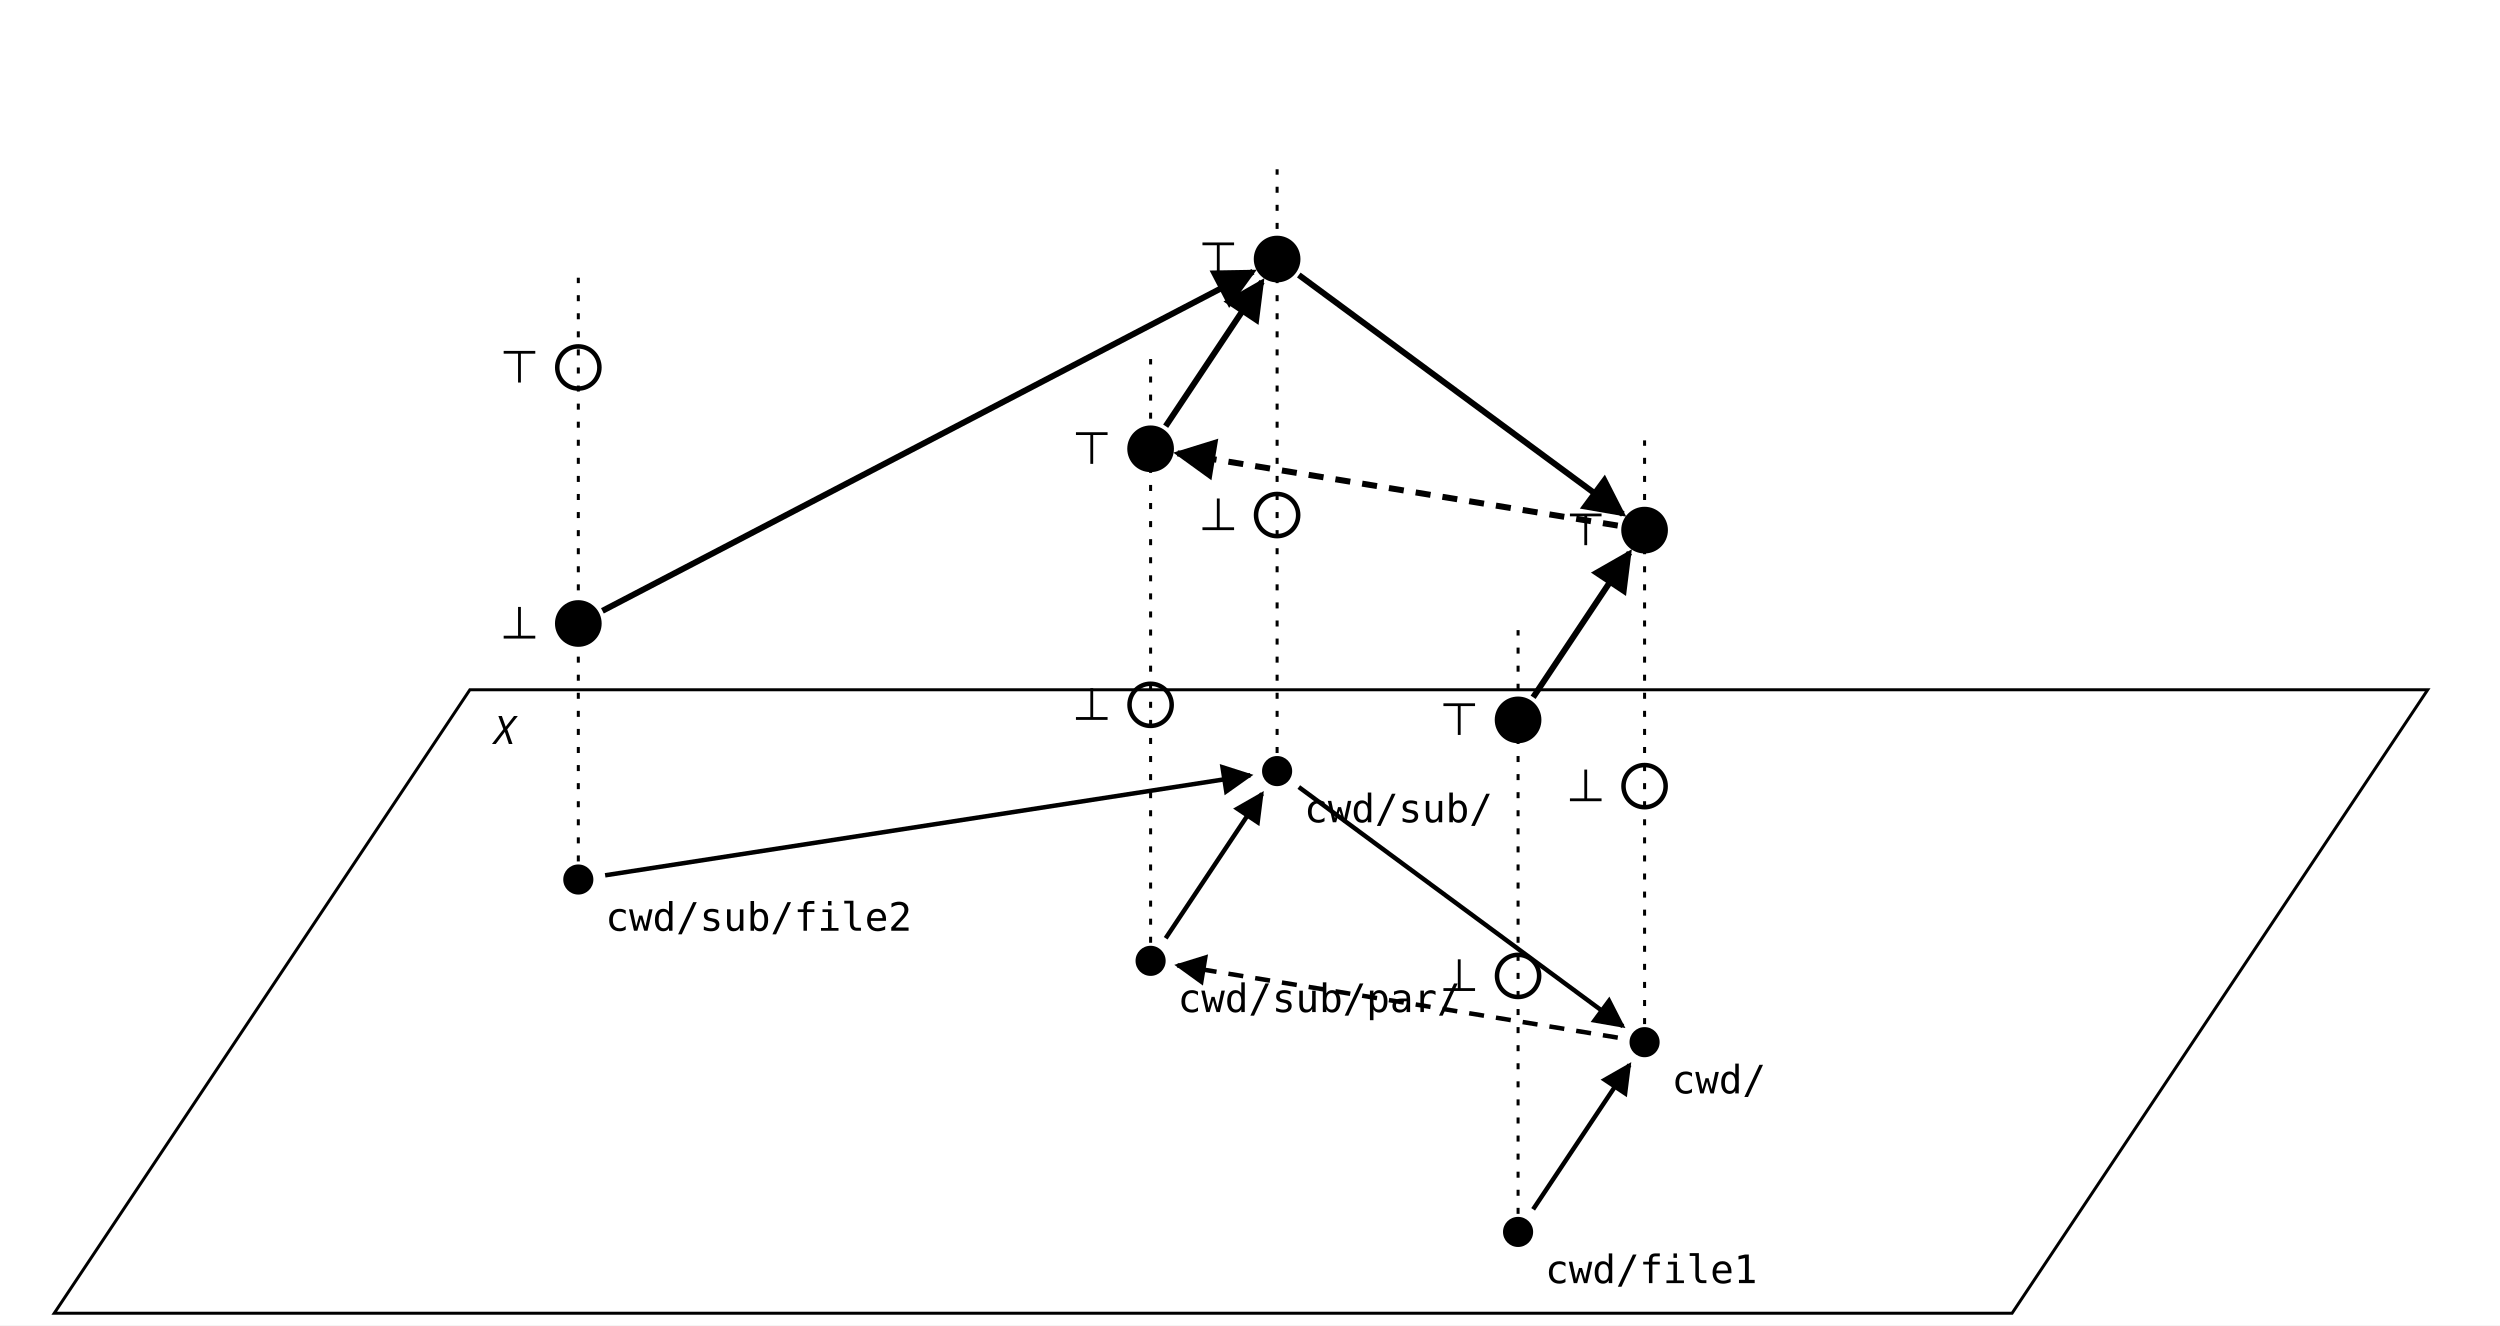
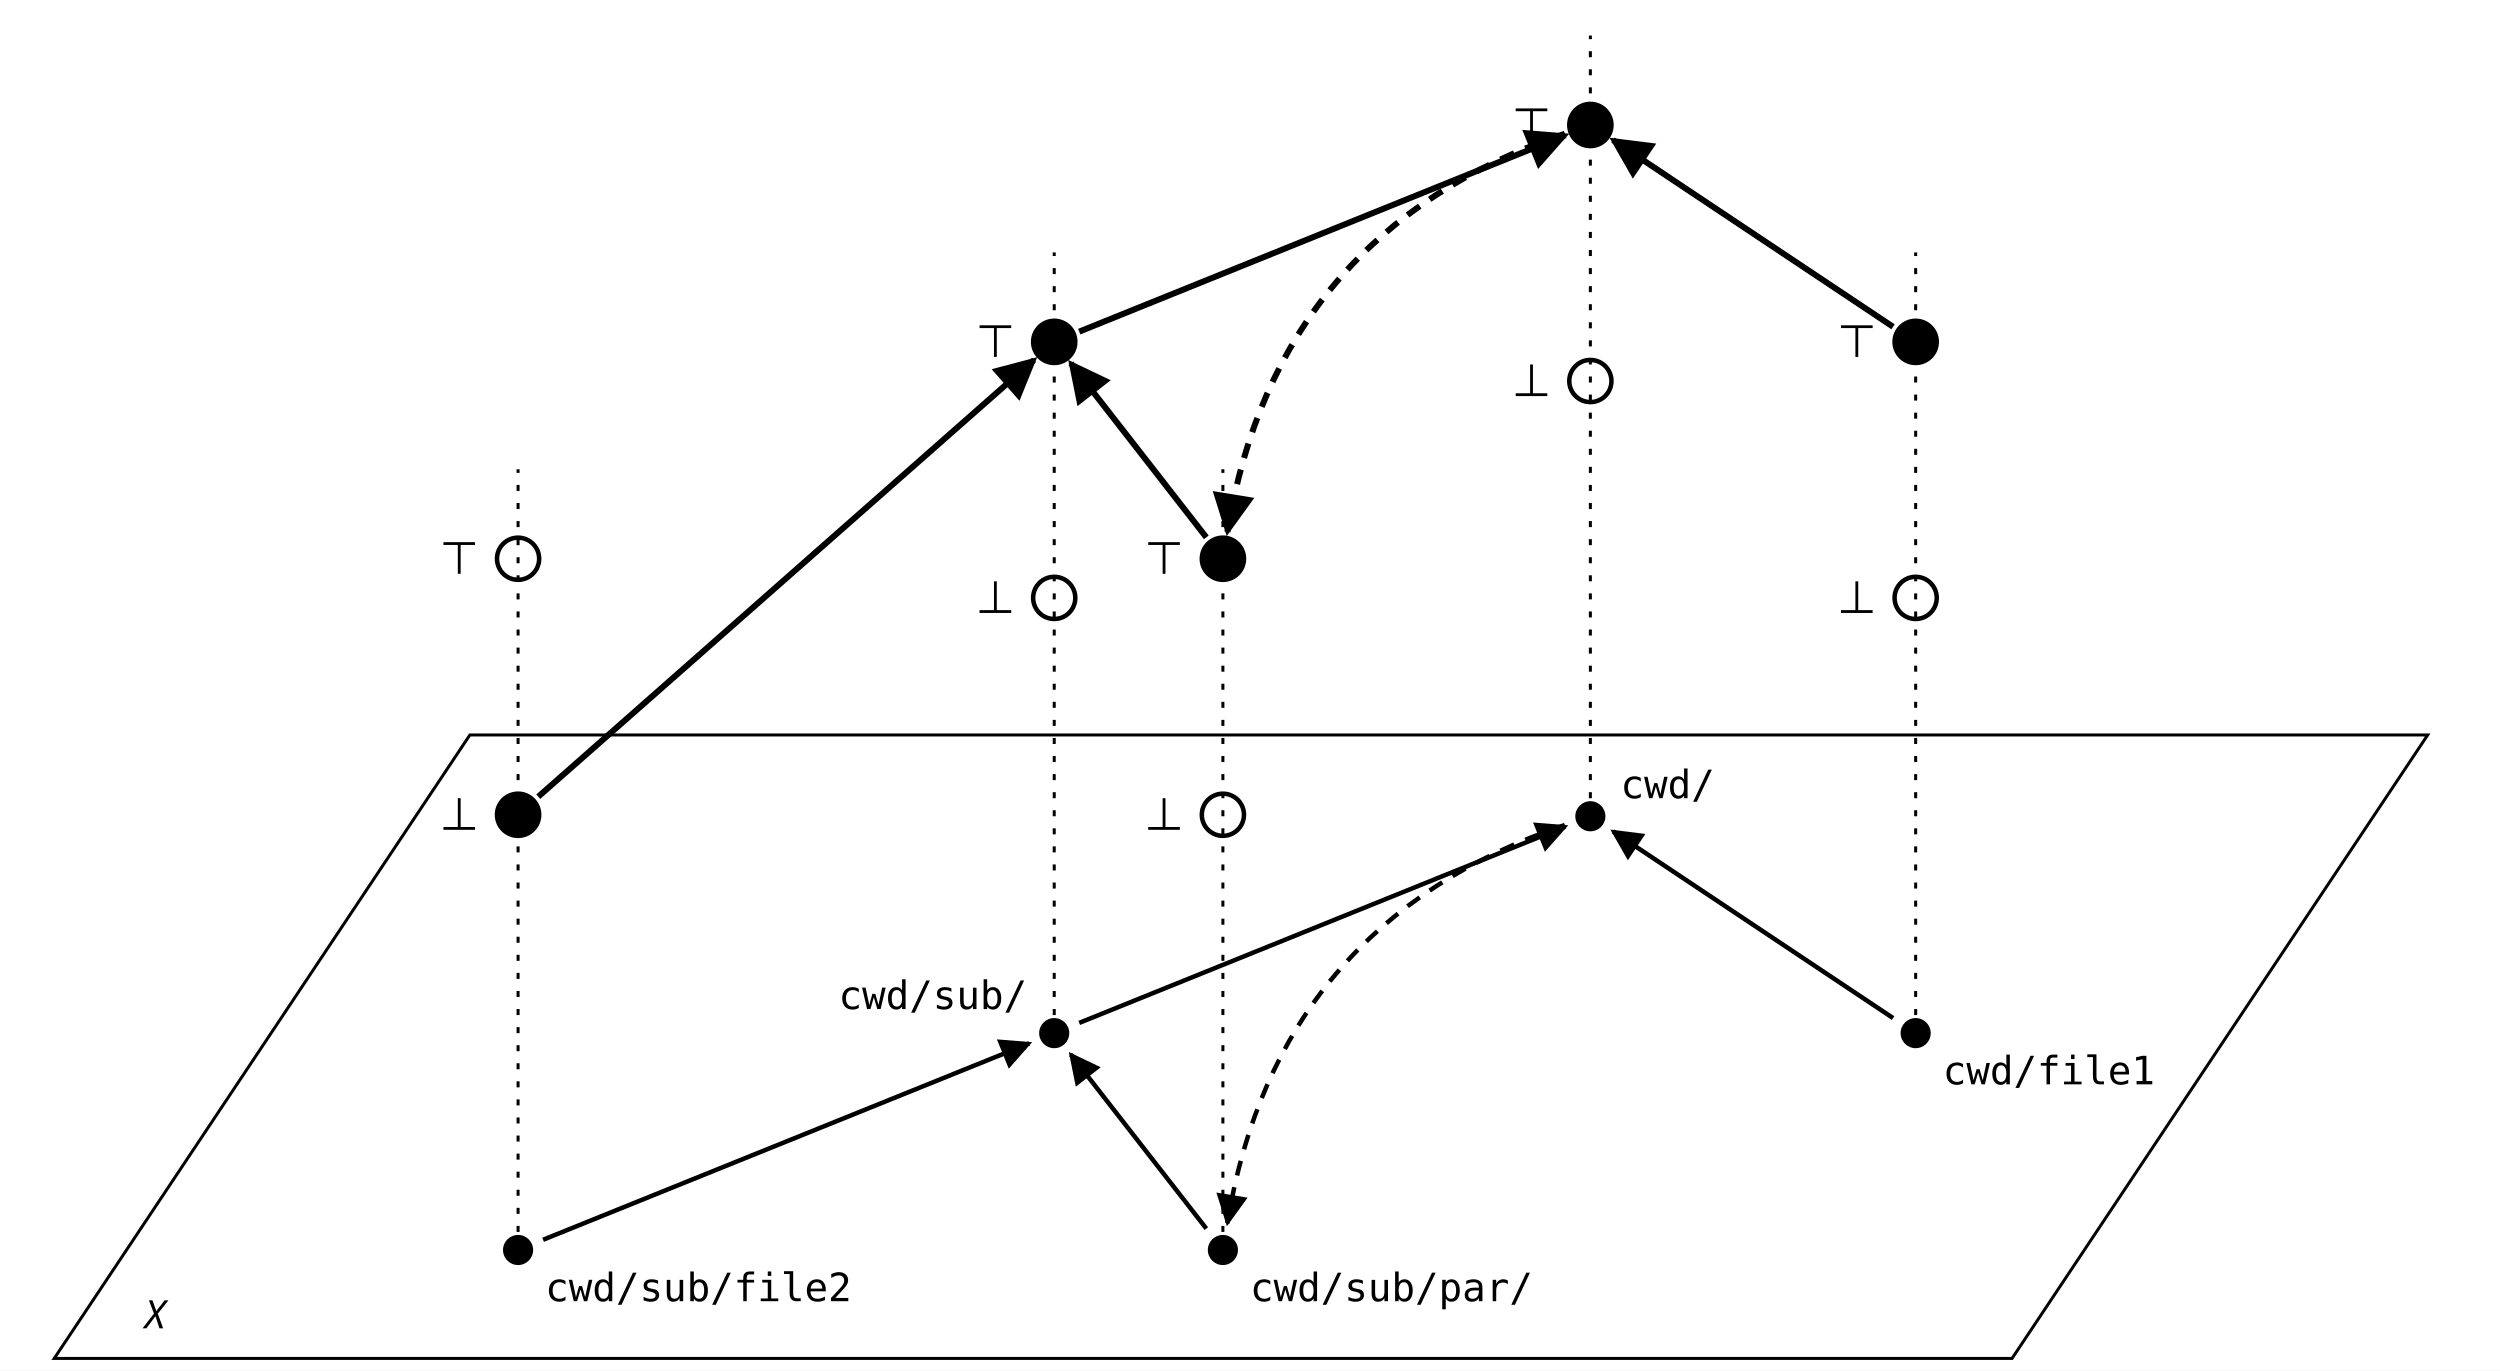
- <svg xmlns="http://www.w3.org/2000/svg" viewBox="0 30 830 440" font-family="sans-serif" font-size="13">
-   <rect x="0" y="30" width="830" height="440" fill="#fff" />
+ <svg xmlns="http://www.w3.org/2000/svg" viewBox="0 15 830 455" font-family="sans-serif" font-size="13">
+   <rect x="0" y="15" width="830" height="455" fill="#fff" />
  <defs>
    <marker id="arr-floor" viewBox="0 0 10 10" refX="9" refY="5" markerWidth="7" markerHeight="7" orient="auto-start-reverse">
      <path d="M0,0 L10,5 L0,10 z" fill="#000" />
    </marker>
    <marker id="arr-lift" viewBox="0 0 10 10" refX="9" refY="5" markerWidth="7" markerHeight="7" orient="auto-start-reverse">
      <path d="M0,0 L10,5 L0,10 z" fill="#000" />
    </marker>
  </defs>
  <polygon points="18.0,466.0 668.0,466.0 806.0,259.0 156.0,259.0" fill="#fff" stroke="#000" />
-   <text x="164.0" y="277.0" text-anchor="start" fill="#000" font-style="italic">X</text>
-   <line x1="200.9" y1="320.6" x2="415.1" y2="287.4" stroke="#000" stroke-width="1.5" marker-end="url(#arr-floor)" />
-   <line x1="387.0" y1="341.5" x2="419.0" y2="293.5" stroke="#000" stroke-width="1.5" marker-end="url(#arr-floor)" />
-   <line x1="537.1" y1="374.5" x2="390.9" y2="350.5" stroke="#000" stroke-width="1.5" stroke-dasharray="5 4" marker-end="url(#arr-floor)" />
-   <line x1="431.2" y1="291.3" x2="538.8" y2="370.7" stroke="#000" stroke-width="1.5" marker-end="url(#arr-floor)" />
-   <line x1="509.0" y1="431.5" x2="541.0" y2="383.5" stroke="#000" stroke-width="1.5" marker-end="url(#arr-floor)" />
-   <line x1="424.0" y1="286.0" x2="424.0" y2="86.2" stroke="#000" stroke-dasharray="2 4" />
-   <line x1="192.0" y1="322.0" x2="192.0" y2="122.2" stroke="#000" stroke-dasharray="2 4" />
-   <line x1="382.0" y1="349.0" x2="382.0" y2="149.2" stroke="#000" stroke-dasharray="2 4" />
-   <line x1="546.0" y1="376.0" x2="546.0" y2="176.2" stroke="#000" stroke-dasharray="2 4" />
-   <line x1="504.0" y1="439.0" x2="504.0" y2="239.2" stroke="#000" stroke-dasharray="2 4" />
-   <line x1="200.0" y1="232.8" x2="416.0" y2="120.2" stroke="#000" stroke-width="2" marker-end="url(#arr-lift)" />
-   <line x1="387.0" y1="171.5" x2="419.0" y2="123.5" stroke="#000" stroke-width="2" marker-end="url(#arr-lift)" />
-   <line x1="537.1" y1="204.5" x2="390.9" y2="180.5" stroke="#000" stroke-width="2" stroke-dasharray="5 4" marker-end="url(#arr-lift)" />
-   <line x1="431.2" y1="121.3" x2="538.8" y2="200.7" stroke="#000" stroke-width="2" marker-end="url(#arr-lift)" />
-   <line x1="509.0" y1="261.5" x2="541.0" y2="213.5" stroke="#000" stroke-width="2" marker-end="url(#arr-lift)" />
-   <circle cx="424.0" cy="286.0" r="5" fill="#000" />
-   <text x="433.0" y="303.0" fill="#000" font-family="monospace">cwd/sub/</text>
-   <circle cx="424.0" cy="201.0" r="7" fill="none" stroke="#000" stroke-width="1.5" />
-   <text x="411.0" y="206.0" text-anchor="end" fill="#000" font-size="15">⊥</text>
-   <circle cx="424.0" cy="116.0" r="7" fill="#000" stroke="#000" stroke-width="1.5" />
-   <text x="411.0" y="121.0" text-anchor="end" fill="#000" font-size="15">⊤</text>
-   <circle cx="192.0" cy="322.0" r="5" fill="#000" />
-   <text x="201.0" y="339.0" fill="#000" font-family="monospace">cwd/sub/file2</text>
-   <circle cx="192.0" cy="237.0" r="7" fill="#000" stroke="#000" stroke-width="1.5" />
-   <text x="179.0" y="242.0" text-anchor="end" fill="#000" font-size="15">⊥</text>
-   <circle cx="192.0" cy="152.0" r="7" fill="none" stroke="#000" stroke-width="1.5" />
-   <text x="179.0" y="157.0" text-anchor="end" fill="#000" font-size="15">⊤</text>
-   <circle cx="382.0" cy="349.0" r="5" fill="#000" />
-   <text x="391.0" y="366.0" fill="#000" font-family="monospace">cwd/sub/par/</text>
-   <circle cx="382.0" cy="264.0" r="7" fill="none" stroke="#000" stroke-width="1.5" />
-   <text x="369.0" y="269.0" text-anchor="end" fill="#000" font-size="15">⊥</text>
-   <circle cx="382.0" cy="179.0" r="7" fill="#000" stroke="#000" stroke-width="1.5" />
-   <text x="369.0" y="184.0" text-anchor="end" fill="#000" font-size="15">⊤</text>
-   <circle cx="546.0" cy="376.0" r="5" fill="#000" />
-   <text x="555.0" y="393.0" fill="#000" font-family="monospace">cwd/</text>
-   <circle cx="546.0" cy="291.0" r="7" fill="none" stroke="#000" stroke-width="1.5" />
-   <text x="533.0" y="296.0" text-anchor="end" fill="#000" font-size="15">⊥</text>
-   <circle cx="546.0" cy="206.0" r="7" fill="#000" stroke="#000" stroke-width="1.5" />
-   <text x="533.0" y="211.0" text-anchor="end" fill="#000" font-size="15">⊤</text>
-   <circle cx="504.0" cy="439.0" r="5" fill="#000" />
-   <text x="513.0" y="456.0" fill="#000" font-family="monospace">cwd/file1</text>
-   <circle cx="504.0" cy="354.0" r="7" fill="none" stroke="#000" stroke-width="1.5" />
-   <text x="491.0" y="359.0" text-anchor="end" fill="#000" font-size="15">⊥</text>
-   <circle cx="504.0" cy="269.0" r="7" fill="#000" stroke="#000" stroke-width="1.5" />
-   <text x="491.0" y="274.0" text-anchor="end" fill="#000" font-size="15">⊤</text>
+   <text x="48.0" y="456.0" text-anchor="start" fill="#000" font-style="italic">X</text>
+   <path d="M180.3,426.6 L341.7,361.4" fill="none" stroke="#000" stroke-width="1.5" marker-end="url(#arr-floor)" />
+   <path d="M400.5,422.9 L355.5,365.1" fill="none" stroke="#000" stroke-width="1.5" marker-end="url(#arr-floor)" />
+   <path d="M519.5,288.9 Q423.8,321.4 407.5,421.1" fill="none" stroke="#000" stroke-width="1.5" stroke-dasharray="5 4" marker-end="url(#arr-floor)" />
+   <path d="M358.3,354.6 L519.7,289.4" fill="none" stroke="#000" stroke-width="1.5" marker-end="url(#arr-floor)" />
+   <path d="M628.5,353.0 L535.5,291.0" fill="none" stroke="#000" stroke-width="1.5" marker-end="url(#arr-floor)" />
+   <line x1="528.0" y1="286.0" x2="528.0" y2="26.8" stroke="#000" stroke-dasharray="2 4" />
+   <line x1="350.0" y1="358.0" x2="350.0" y2="98.8" stroke="#000" stroke-dasharray="2 4" />
+   <line x1="636.0" y1="358.0" x2="636.0" y2="98.8" stroke="#000" stroke-dasharray="2 4" />
+   <line x1="172.0" y1="430.0" x2="172.0" y2="170.8" stroke="#000" stroke-dasharray="2 4" />
+   <line x1="406.0" y1="430.0" x2="406.0" y2="170.8" stroke="#000" stroke-dasharray="2 4" />
+   <path d="M178.7,279.5 L343.3,134.5" fill="none" stroke="#000" stroke-width="2" marker-end="url(#arr-lift)" />
+   <path d="M400.5,193.4 L355.5,135.6" fill="none" stroke="#000" stroke-width="2" marker-end="url(#arr-lift)" />
+   <path d="M519.5,59.4 Q423.8,91.9 407.5,191.6" fill="none" stroke="#000" stroke-width="2" stroke-dasharray="5 4" marker-end="url(#arr-lift)" />
+   <path d="M358.3,125.1 L519.7,59.9" fill="none" stroke="#000" stroke-width="2" marker-end="url(#arr-lift)" />
+   <path d="M628.5,123.5 L535.5,61.5" fill="none" stroke="#000" stroke-width="2" marker-end="url(#arr-lift)" />
+   <circle cx="528.0" cy="286.0" r="5" fill="#000" />
+   <text x="538.0" y="280.0" fill="#000" text-anchor="start" font-family="monospace">cwd/</text>
+   <circle cx="528.0" cy="141.5" r="7" fill="none" stroke="#000" stroke-width="1.5" />
+   <text x="515.0" y="146.5" text-anchor="end" fill="#000" font-size="15">⊥</text>
+   <circle cx="528.0" cy="56.5" r="7" fill="#000" stroke="#000" stroke-width="1.5" />
+   <text x="515.0" y="61.5" text-anchor="end" fill="#000" font-size="15">⊤</text>
+   <circle cx="350.0" cy="358.0" r="5" fill="#000" />
+   <text x="341.0" y="350.0" fill="#000" text-anchor="end" font-family="monospace">cwd/sub/</text>
+   <circle cx="350.0" cy="213.5" r="7" fill="none" stroke="#000" stroke-width="1.5" />
+   <text x="337.0" y="218.5" text-anchor="end" fill="#000" font-size="15">⊥</text>
+   <circle cx="350.0" cy="128.5" r="7" fill="#000" stroke="#000" stroke-width="1.5" />
+   <text x="337.0" y="133.5" text-anchor="end" fill="#000" font-size="15">⊤</text>
+   <circle cx="636.0" cy="358.0" r="5" fill="#000" />
+   <text x="645.0" y="375.0" fill="#000" text-anchor="start" font-family="monospace">cwd/file1</text>
+   <circle cx="636.0" cy="213.5" r="7" fill="none" stroke="#000" stroke-width="1.5" />
+   <text x="623.0" y="218.5" text-anchor="end" fill="#000" font-size="15">⊥</text>
+   <circle cx="636.0" cy="128.5" r="7" fill="#000" stroke="#000" stroke-width="1.5" />
+   <text x="623.0" y="133.5" text-anchor="end" fill="#000" font-size="15">⊤</text>
+   <circle cx="172.0" cy="430.0" r="5" fill="#000" />
+   <text x="181.0" y="447.0" fill="#000" text-anchor="start" font-family="monospace">cwd/sub/file2</text>
+   <circle cx="172.0" cy="285.5" r="7" fill="#000" stroke="#000" stroke-width="1.5" />
+   <text x="159.0" y="290.5" text-anchor="end" fill="#000" font-size="15">⊥</text>
+   <circle cx="172.0" cy="200.5" r="7" fill="none" stroke="#000" stroke-width="1.5" />
+   <text x="159.0" y="205.5" text-anchor="end" fill="#000" font-size="15">⊤</text>
+   <circle cx="406.0" cy="430.0" r="5" fill="#000" />
+   <text x="415.0" y="447.0" fill="#000" text-anchor="start" font-family="monospace">cwd/sub/par/</text>
+   <circle cx="406.0" cy="285.5" r="7" fill="none" stroke="#000" stroke-width="1.5" />
+   <text x="393.0" y="290.5" text-anchor="end" fill="#000" font-size="15">⊥</text>
+   <circle cx="406.0" cy="200.5" r="7" fill="#000" stroke="#000" stroke-width="1.5" />
+   <text x="393.0" y="205.5" text-anchor="end" fill="#000" font-size="15">⊤</text>
</svg>
